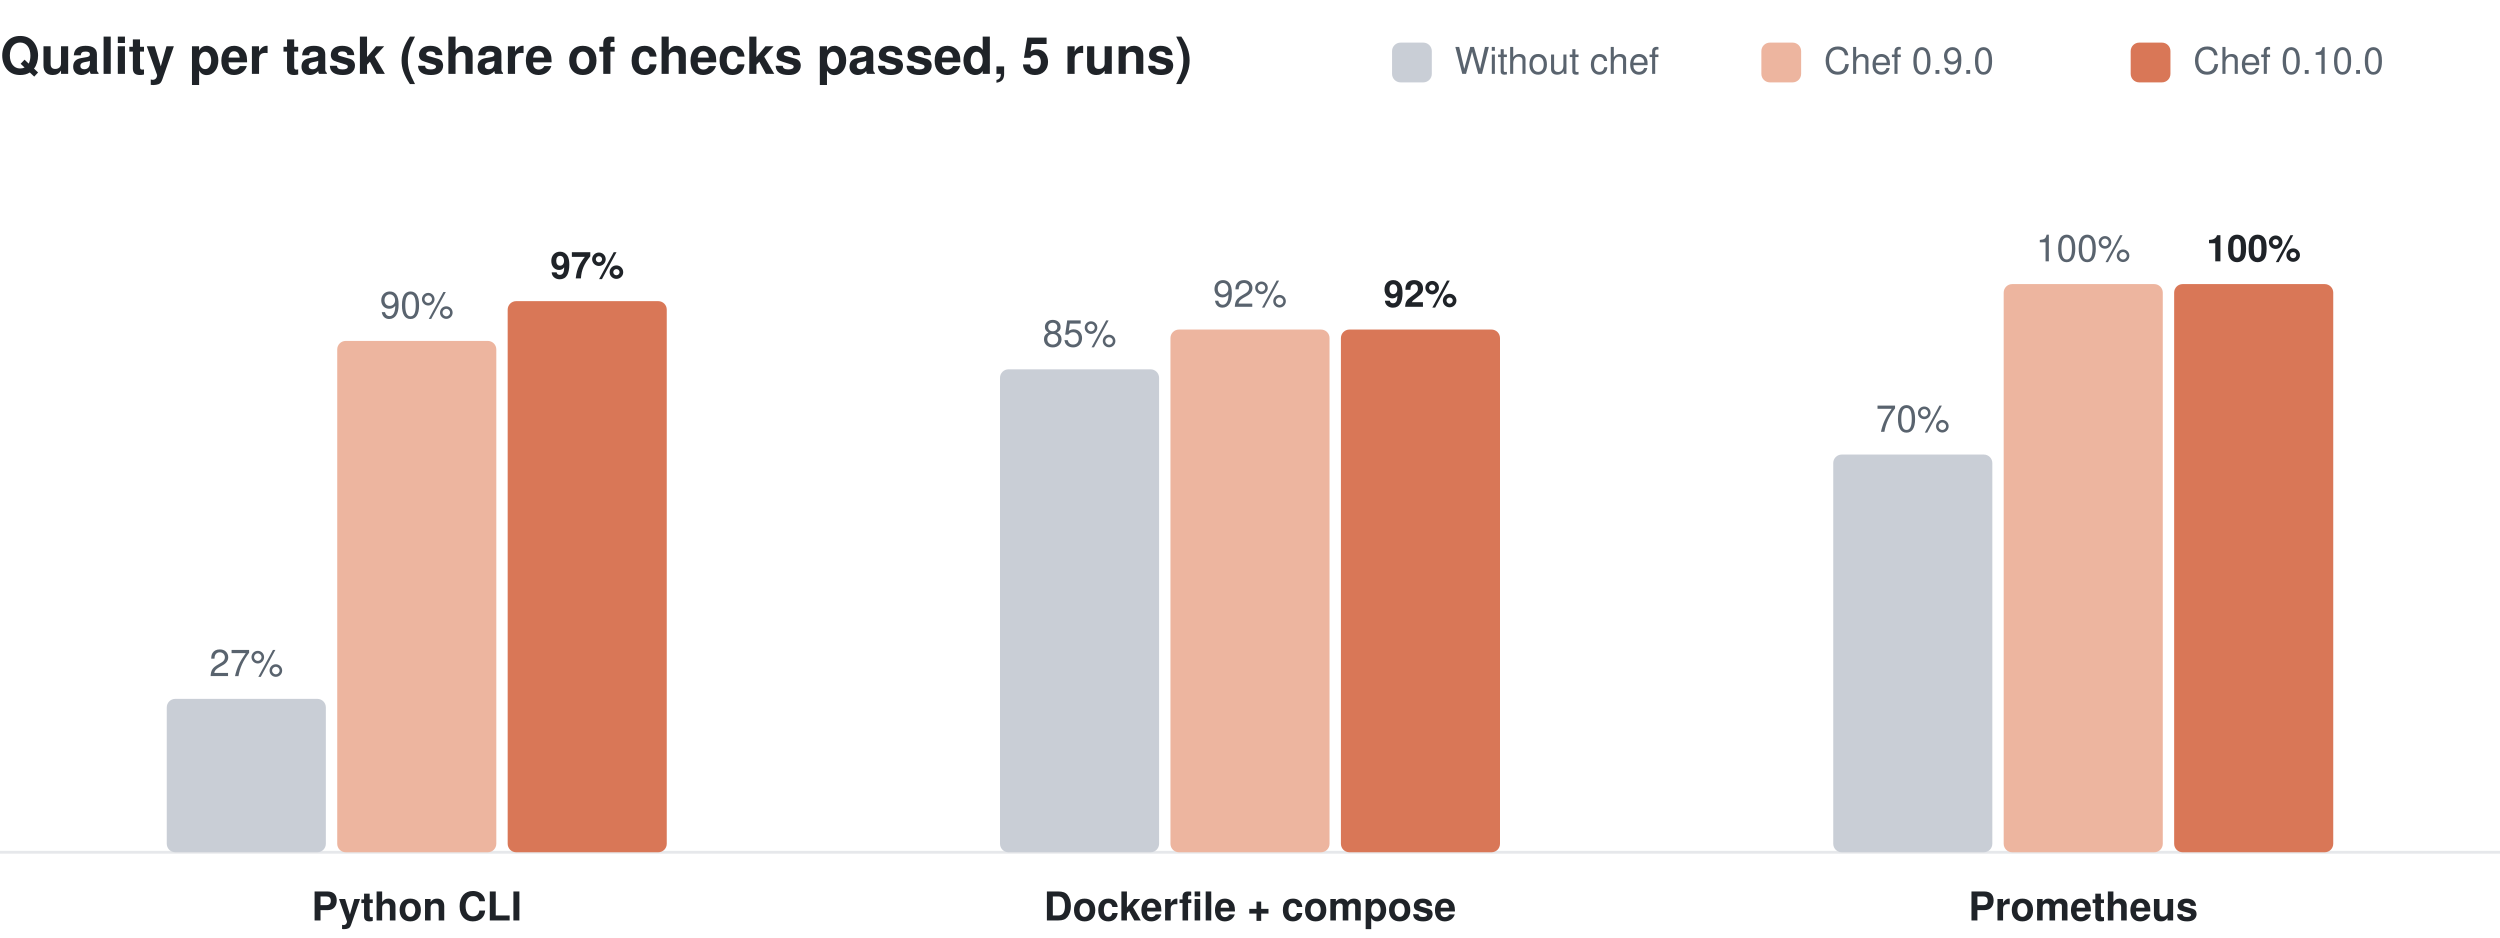
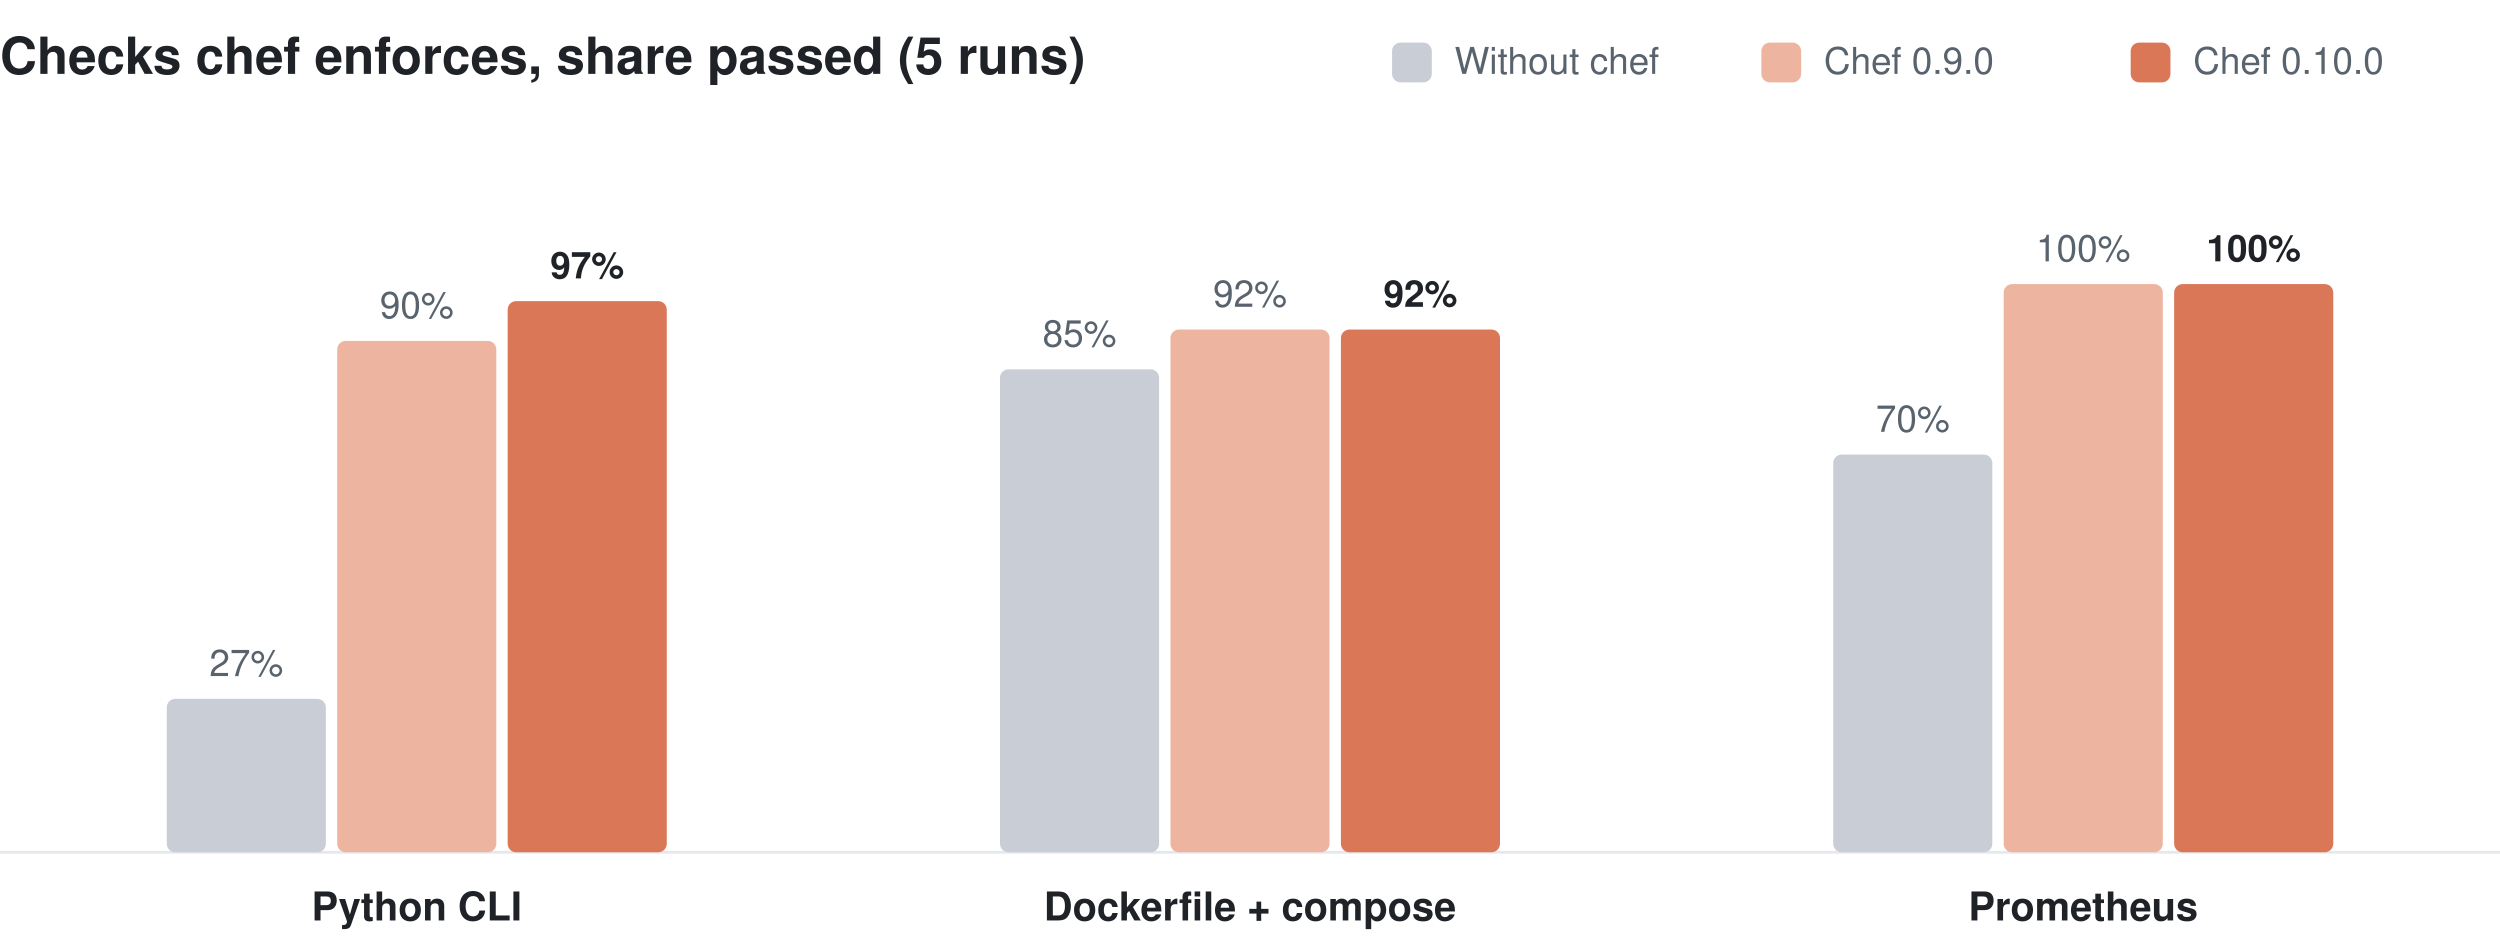
- <svg xmlns="http://www.w3.org/2000/svg" width="880" height="330" viewBox="0 0 880 330" role="img" aria-label="Quality per task: share of the task's checks passed, mean over 5 runs. Python: 27% without chef, 90% chef 0.9.0, 97% chef 0.10.0. Docker: 85%, 92%, 92%. Prometheus: 70%, 100%, 100%.">
-   <text x="0.0" y="26.0" fill="#1F2328" font-family="-apple-system, BlinkMacSystemFont, 'Segoe UI', Helvetica, Arial, sans-serif" font-size="18" font-weight="600" text-anchor="start">Quality per task (share of checks passed, 5 runs)</text>
+ <svg xmlns="http://www.w3.org/2000/svg" width="880" height="330" viewBox="0 0 880 330" role="img" aria-label="Checks chef enforces, share passed per task, mean over 5 runs. Python: 27% without chef, 90% chef 0.9.0, 97% chef 0.10.0. Docker: 85%, 92%, 92%. Prometheus: 70%, 100%, 100%.">
+   <text x="0.0" y="26.0" fill="#1F2328" font-family="-apple-system, BlinkMacSystemFont, 'Segoe UI', Helvetica, Arial, sans-serif" font-size="18" font-weight="600" text-anchor="start">Checks chef enforces, share passed (5 runs)</text>
  <rect x="490.0" y="15.0" width="14.0" height="14.0" rx="3" fill="#C9CED6" />
  <text x="512.0" y="26.0" fill="#59636E" font-family="-apple-system, BlinkMacSystemFont, 'Segoe UI', Helvetica, Arial, sans-serif" font-size="13" font-weight="400" text-anchor="start">Without chef</text>
  <rect x="620.0" y="15.0" width="14.0" height="14.0" rx="3" fill="#EDB59F" />
  <text x="642.0" y="26.0" fill="#59636E" font-family="-apple-system, BlinkMacSystemFont, 'Segoe UI', Helvetica, Arial, sans-serif" font-size="13" font-weight="400" text-anchor="start">Chef 0.9.0</text>
  <rect x="750.0" y="15.0" width="14.0" height="14.0" rx="3" fill="#D97757" />
  <text x="772.0" y="26.0" fill="#59636E" font-family="-apple-system, BlinkMacSystemFont, 'Segoe UI', Helvetica, Arial, sans-serif" font-size="13" font-weight="400" text-anchor="start">Chef 0.10.0</text>
  <line x1="0" y1="300.0" x2="880" y2="300.0" stroke="#E6E8EB" />
  <rect x="58.7" y="246.0" width="56.0" height="54.0" rx="3" fill="#C9CED6" />
  <text x="86.7" y="238.0" fill="#59636E" font-family="-apple-system, BlinkMacSystemFont, 'Segoe UI', Helvetica, Arial, sans-serif" font-size="13" font-weight="400" text-anchor="middle">27%</text>
  <rect x="118.7" y="120.0" width="56.0" height="180.0" rx="3" fill="#EDB59F" />
  <text x="146.7" y="112.0" fill="#59636E" font-family="-apple-system, BlinkMacSystemFont, 'Segoe UI', Helvetica, Arial, sans-serif" font-size="13" font-weight="400" text-anchor="middle">90%</text>
  <rect x="178.7" y="106.0" width="56.0" height="194.0" rx="3" fill="#D97757" />
  <text x="206.7" y="98.0" fill="#1F2328" font-family="-apple-system, BlinkMacSystemFont, 'Segoe UI', Helvetica, Arial, sans-serif" font-size="13" font-weight="600" text-anchor="middle">97%</text>
  <text x="146.7" y="324.0" fill="#1F2328" font-family="-apple-system, BlinkMacSystemFont, 'Segoe UI', Helvetica, Arial, sans-serif" font-size="14" font-weight="600" text-anchor="middle">Python CLI</text>
  <rect x="352.0" y="130.0" width="56.0" height="170.0" rx="3" fill="#C9CED6" />
  <text x="380.0" y="122.0" fill="#59636E" font-family="-apple-system, BlinkMacSystemFont, 'Segoe UI', Helvetica, Arial, sans-serif" font-size="13" font-weight="400" text-anchor="middle">85%</text>
  <rect x="412.0" y="116.0" width="56.0" height="184.0" rx="3" fill="#EDB59F" />
  <text x="440.0" y="108.0" fill="#59636E" font-family="-apple-system, BlinkMacSystemFont, 'Segoe UI', Helvetica, Arial, sans-serif" font-size="13" font-weight="400" text-anchor="middle">92%</text>
  <rect x="472.0" y="116.0" width="56.0" height="184.0" rx="3" fill="#D97757" />
  <text x="500.0" y="108.0" fill="#1F2328" font-family="-apple-system, BlinkMacSystemFont, 'Segoe UI', Helvetica, Arial, sans-serif" font-size="13" font-weight="600" text-anchor="middle">92%</text>
  <text x="440.0" y="324.0" fill="#1F2328" font-family="-apple-system, BlinkMacSystemFont, 'Segoe UI', Helvetica, Arial, sans-serif" font-size="14" font-weight="600" text-anchor="middle">Dockerfile + compose</text>
  <rect x="645.3" y="160.0" width="56.0" height="140.0" rx="3" fill="#C9CED6" />
  <text x="673.3" y="152.0" fill="#59636E" font-family="-apple-system, BlinkMacSystemFont, 'Segoe UI', Helvetica, Arial, sans-serif" font-size="13" font-weight="400" text-anchor="middle">70%</text>
  <rect x="705.3" y="100.0" width="56.0" height="200.0" rx="3" fill="#EDB59F" />
  <text x="733.3" y="92.0" fill="#59636E" font-family="-apple-system, BlinkMacSystemFont, 'Segoe UI', Helvetica, Arial, sans-serif" font-size="13" font-weight="400" text-anchor="middle">100%</text>
  <rect x="765.3" y="100.0" width="56.0" height="200.0" rx="3" fill="#D97757" />
  <text x="793.3" y="92.0" fill="#1F2328" font-family="-apple-system, BlinkMacSystemFont, 'Segoe UI', Helvetica, Arial, sans-serif" font-size="13" font-weight="600" text-anchor="middle">100%</text>
  <text x="733.3" y="324.0" fill="#1F2328" font-family="-apple-system, BlinkMacSystemFont, 'Segoe UI', Helvetica, Arial, sans-serif" font-size="14" font-weight="600" text-anchor="middle">Prometheus</text>
</svg>
